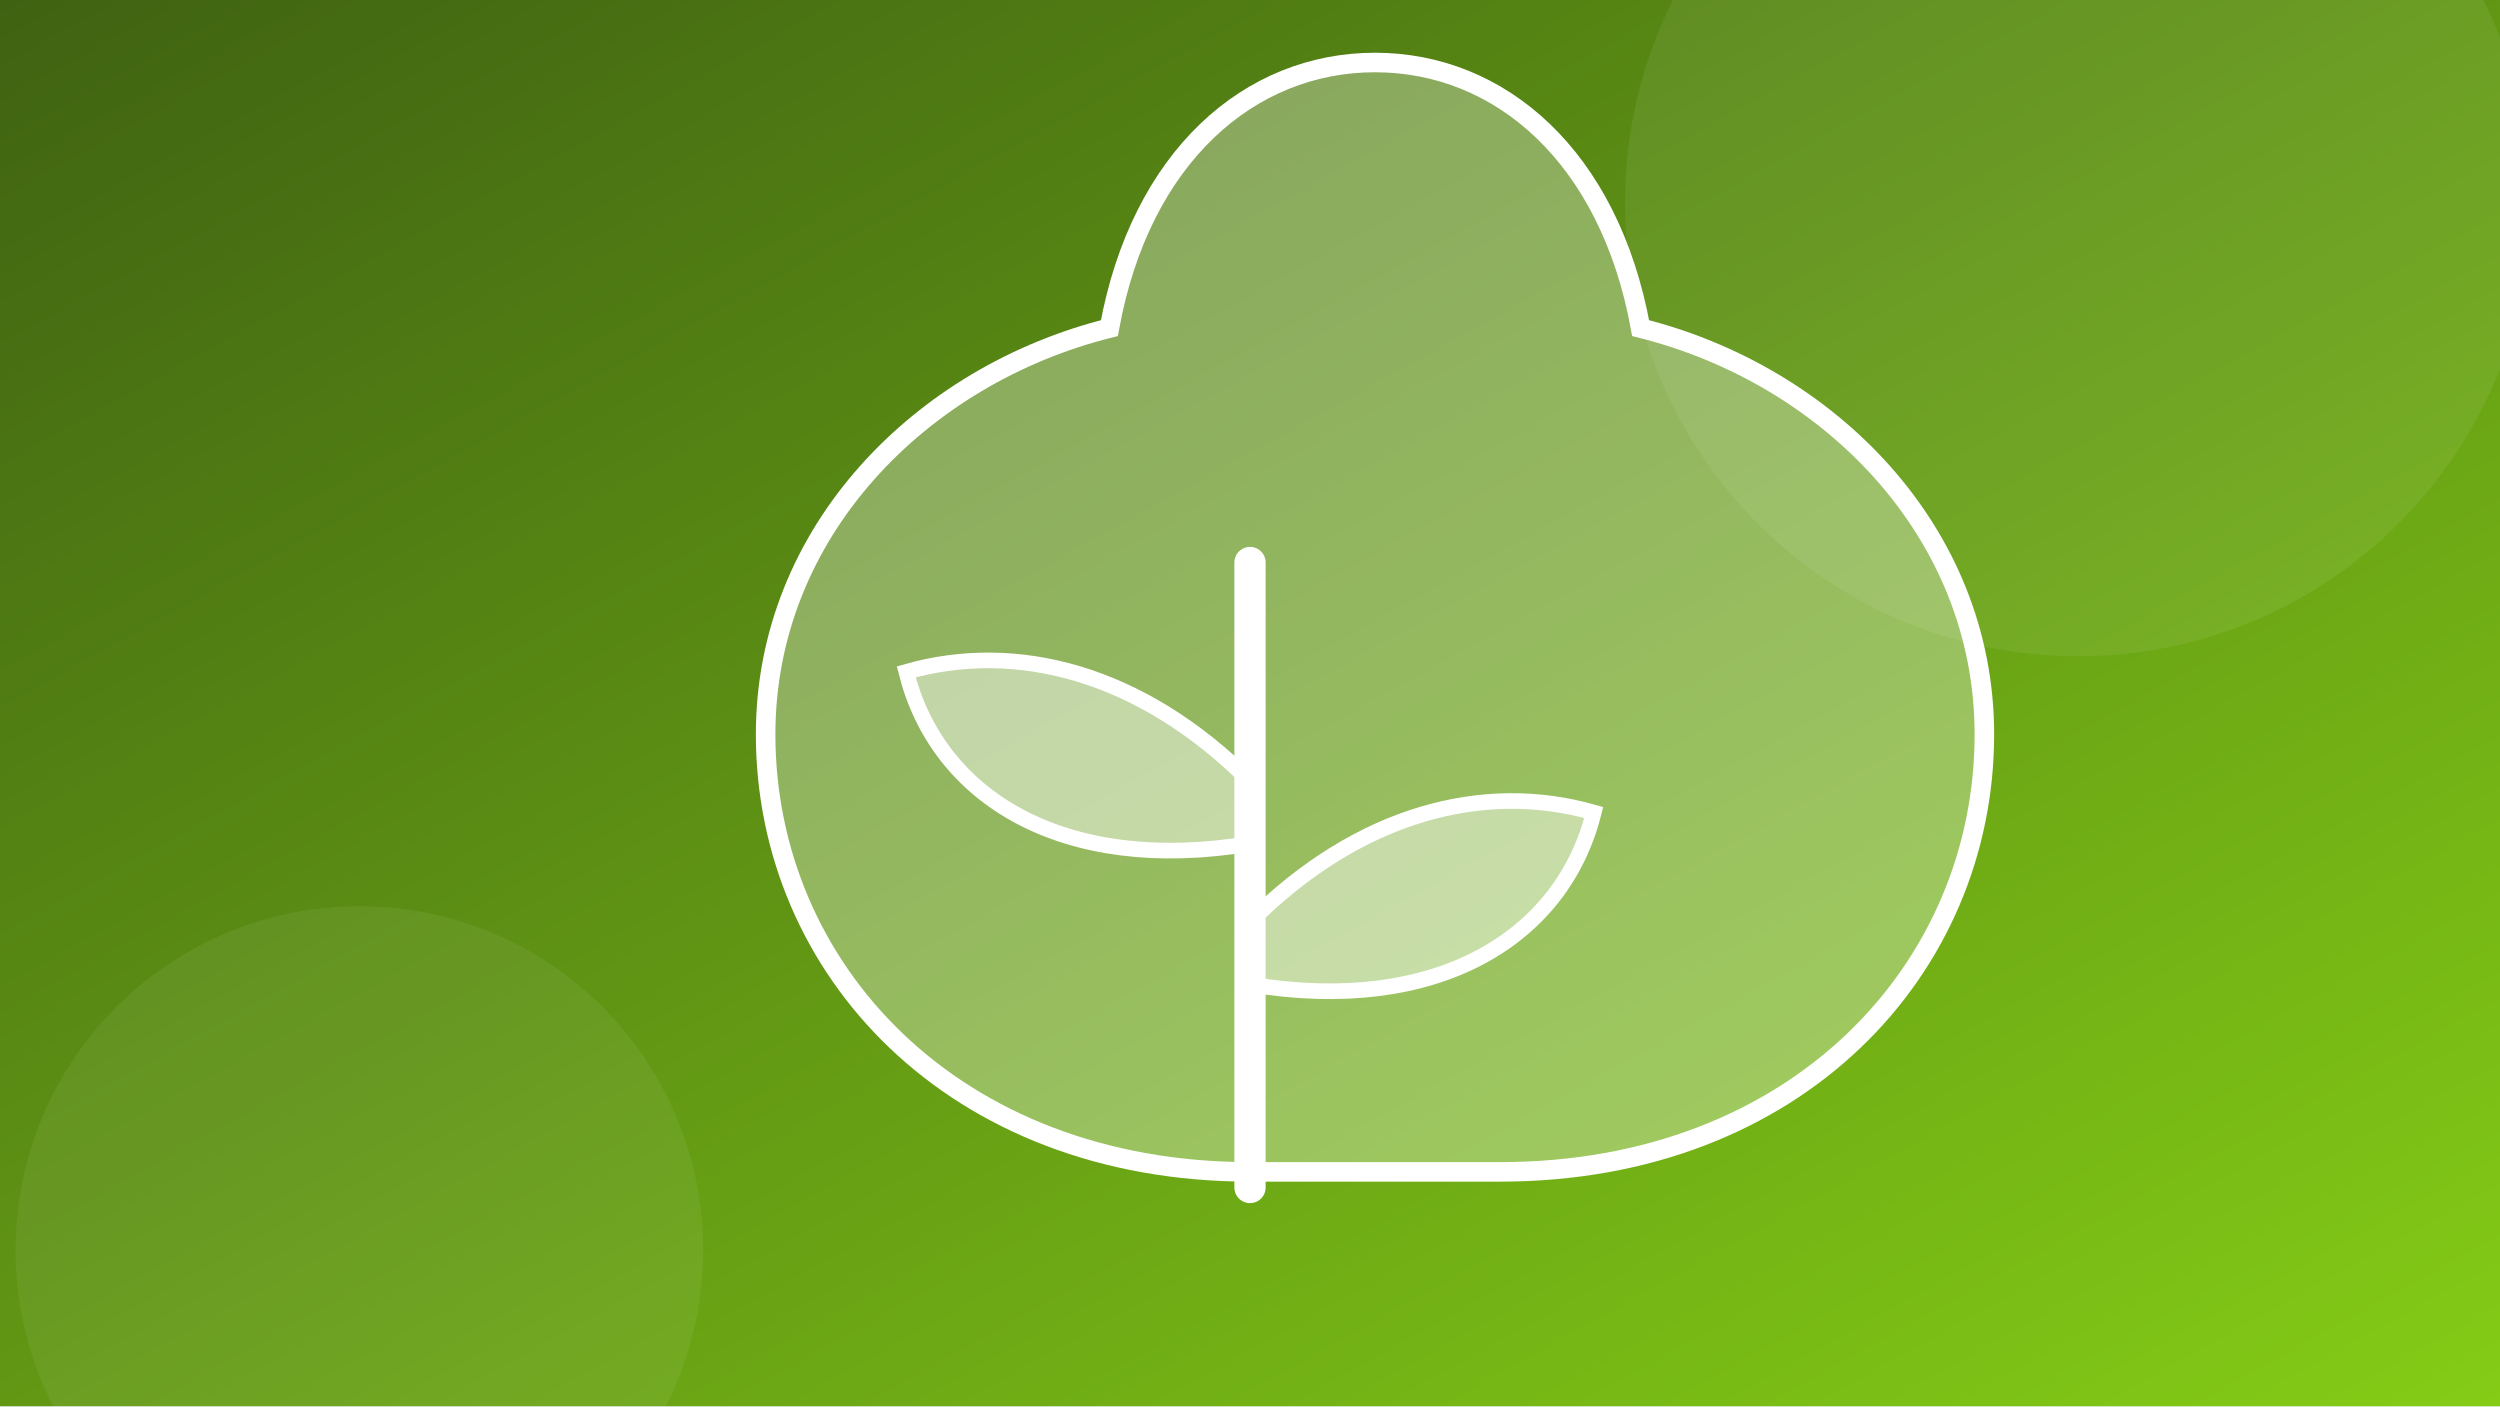
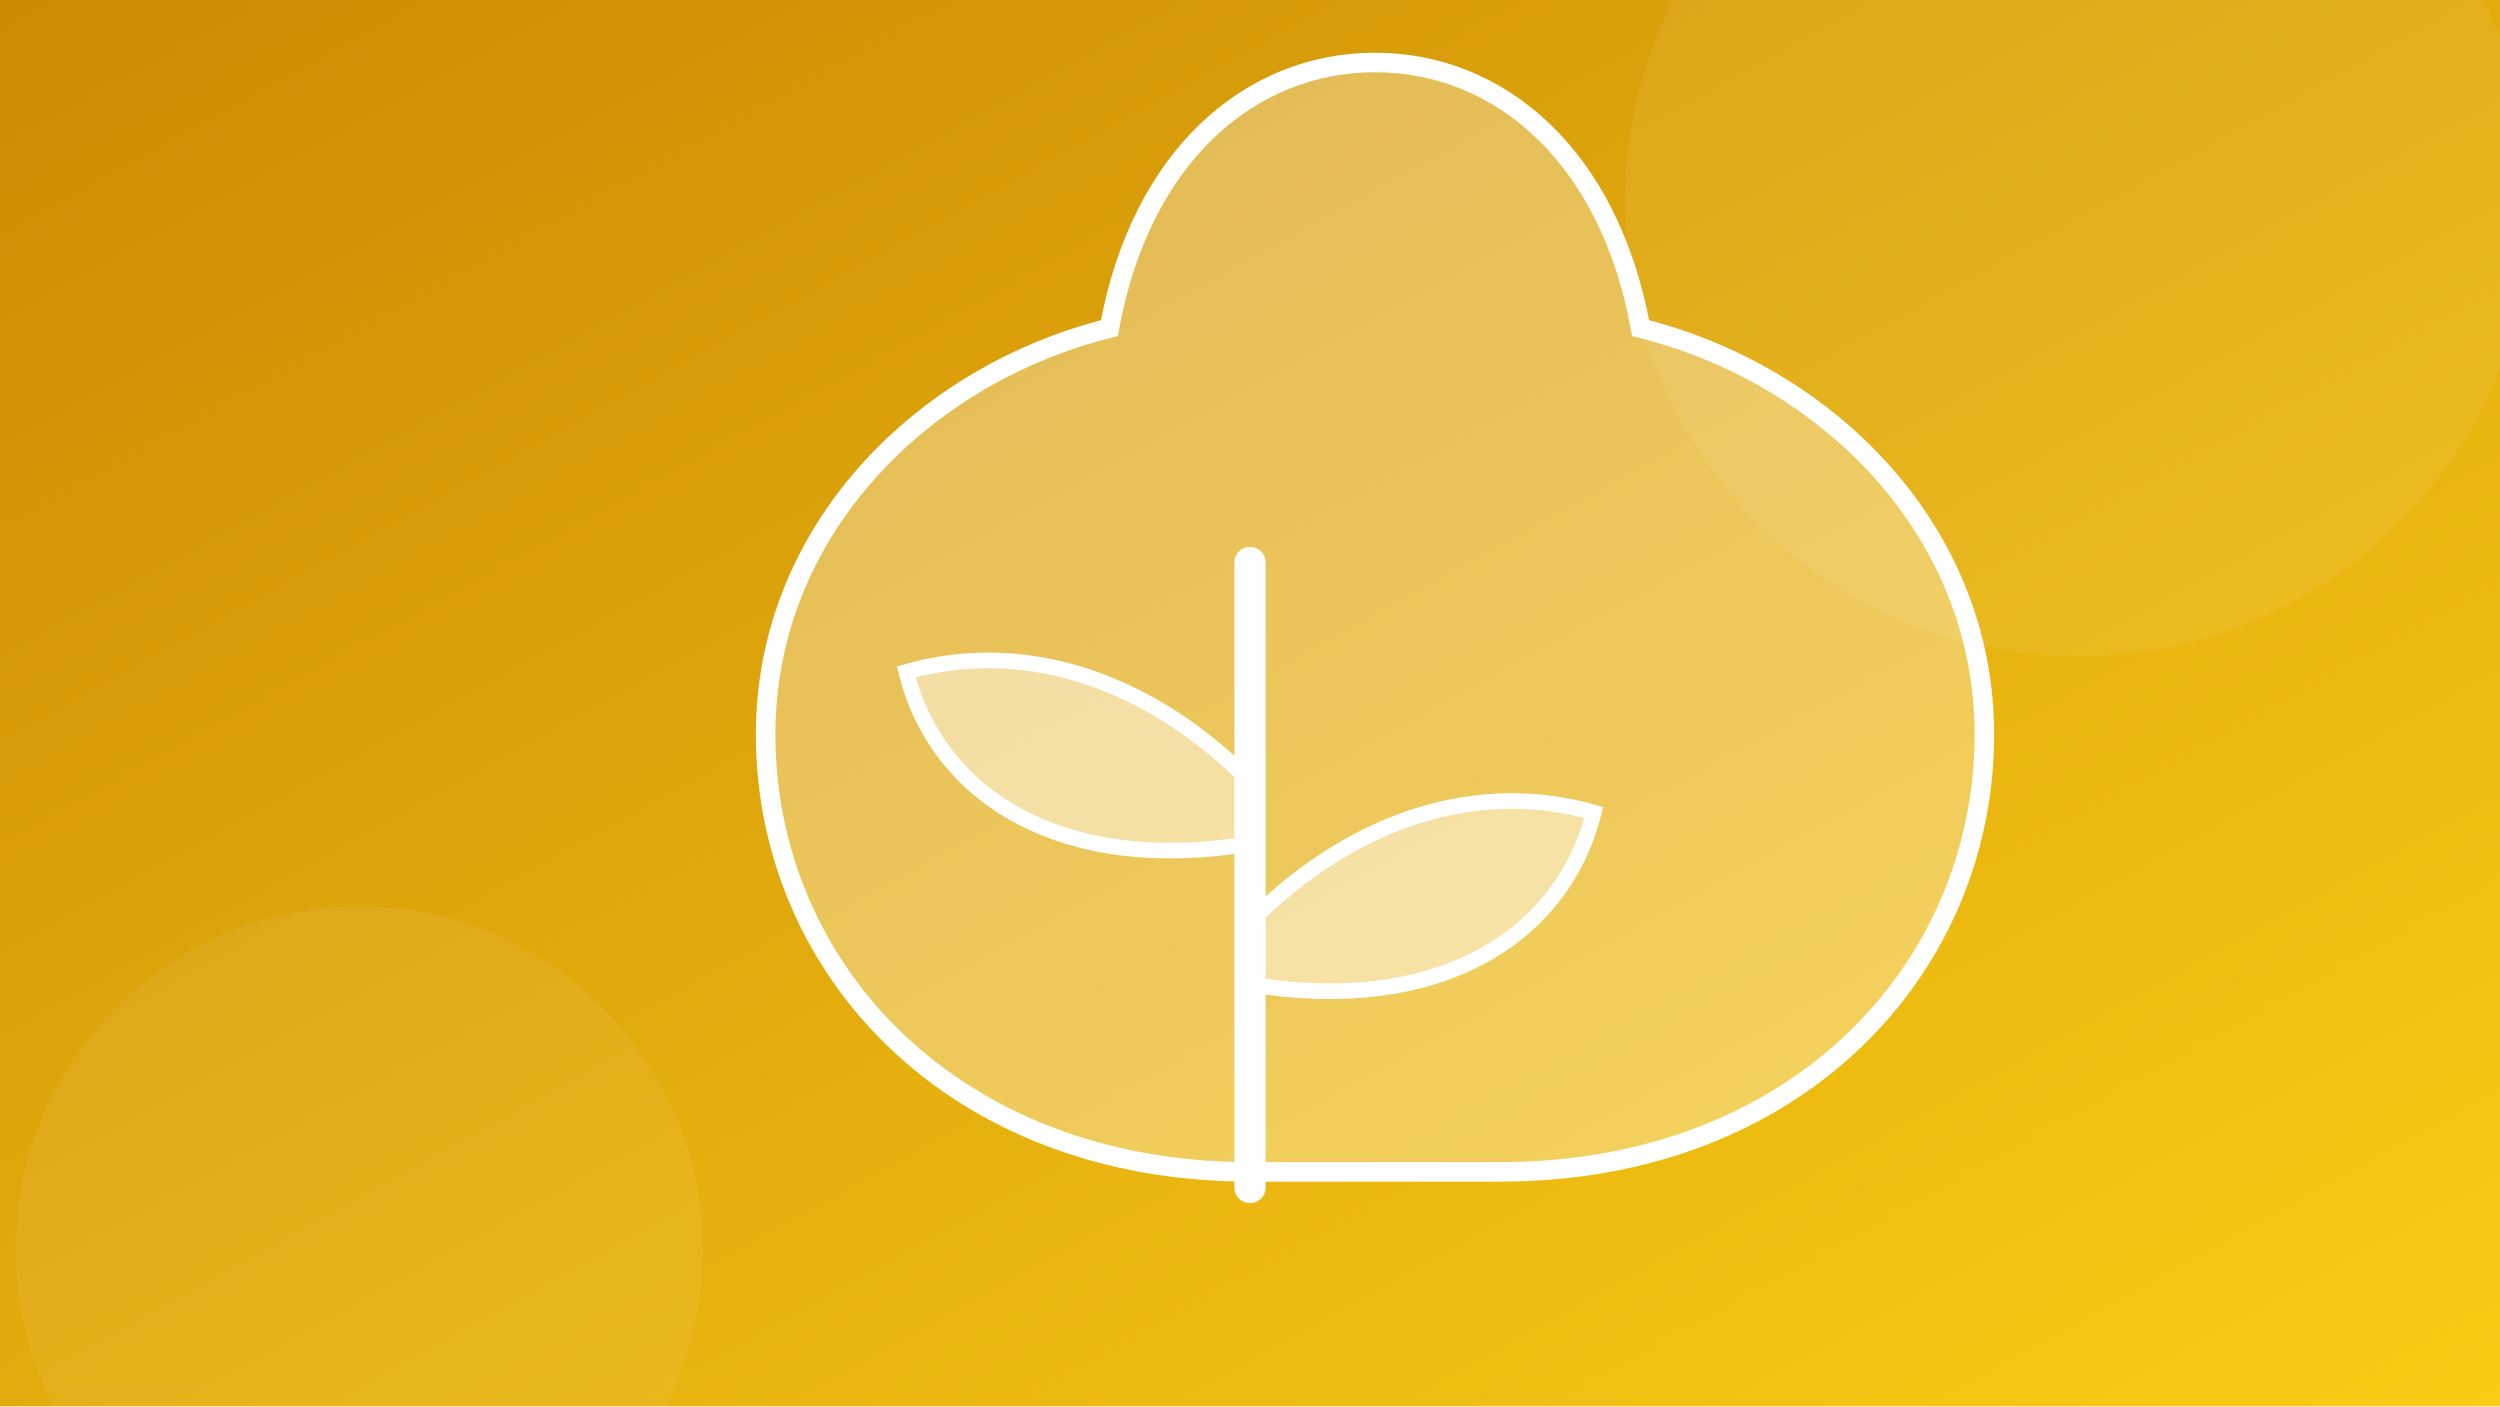
<svg xmlns="http://www.w3.org/2000/svg" viewBox="0 0 320 180" width="320" height="180" role="img" aria-label="Ilustração da trilha">
  <defs>
    <linearGradient id="bg" x1="0" y1="0" x2="1" y2="1">
-       <stop offset="0%" stop-color="#3F6212" />
-       <stop offset="100%" stop-color="#84CC16" />
+       <stop offset="0%" stop-color="#CA8A04" />
+       <stop offset="100%" stop-color="#FACC15" />
    </linearGradient>
  </defs>
  <rect width="320" height="180" fill="url(#bg)" />
  <circle cx="266" cy="26" r="58" fill="#ffffff" fill-opacity=".07" />
  <circle cx="46" cy="160" r="44" fill="#ffffff" fill-opacity=".06" />
  <path d="M160 150c-38 0-62-26-62-56 0-26 20-46 44-52 4-22 18-34 34-34s30 12 34 34c24 6 44 26 44 52 0 30-24 56-62 56z" fill="#ffffff" fill-opacity=".32" stroke="#ffffff" stroke-width="2.5" />
  <path d="M160 152V72" stroke="#ffffff" stroke-width="4" stroke-linecap="round" />
  <path d="M160 100c-14-14-30-18-44-14 4 16 20 26 44 22M160 118c14-14 30-18 44-14-4 16-20 26-44 22" fill="#ffffff" fill-opacity=".45" stroke="#ffffff" stroke-width="2" />
</svg>
